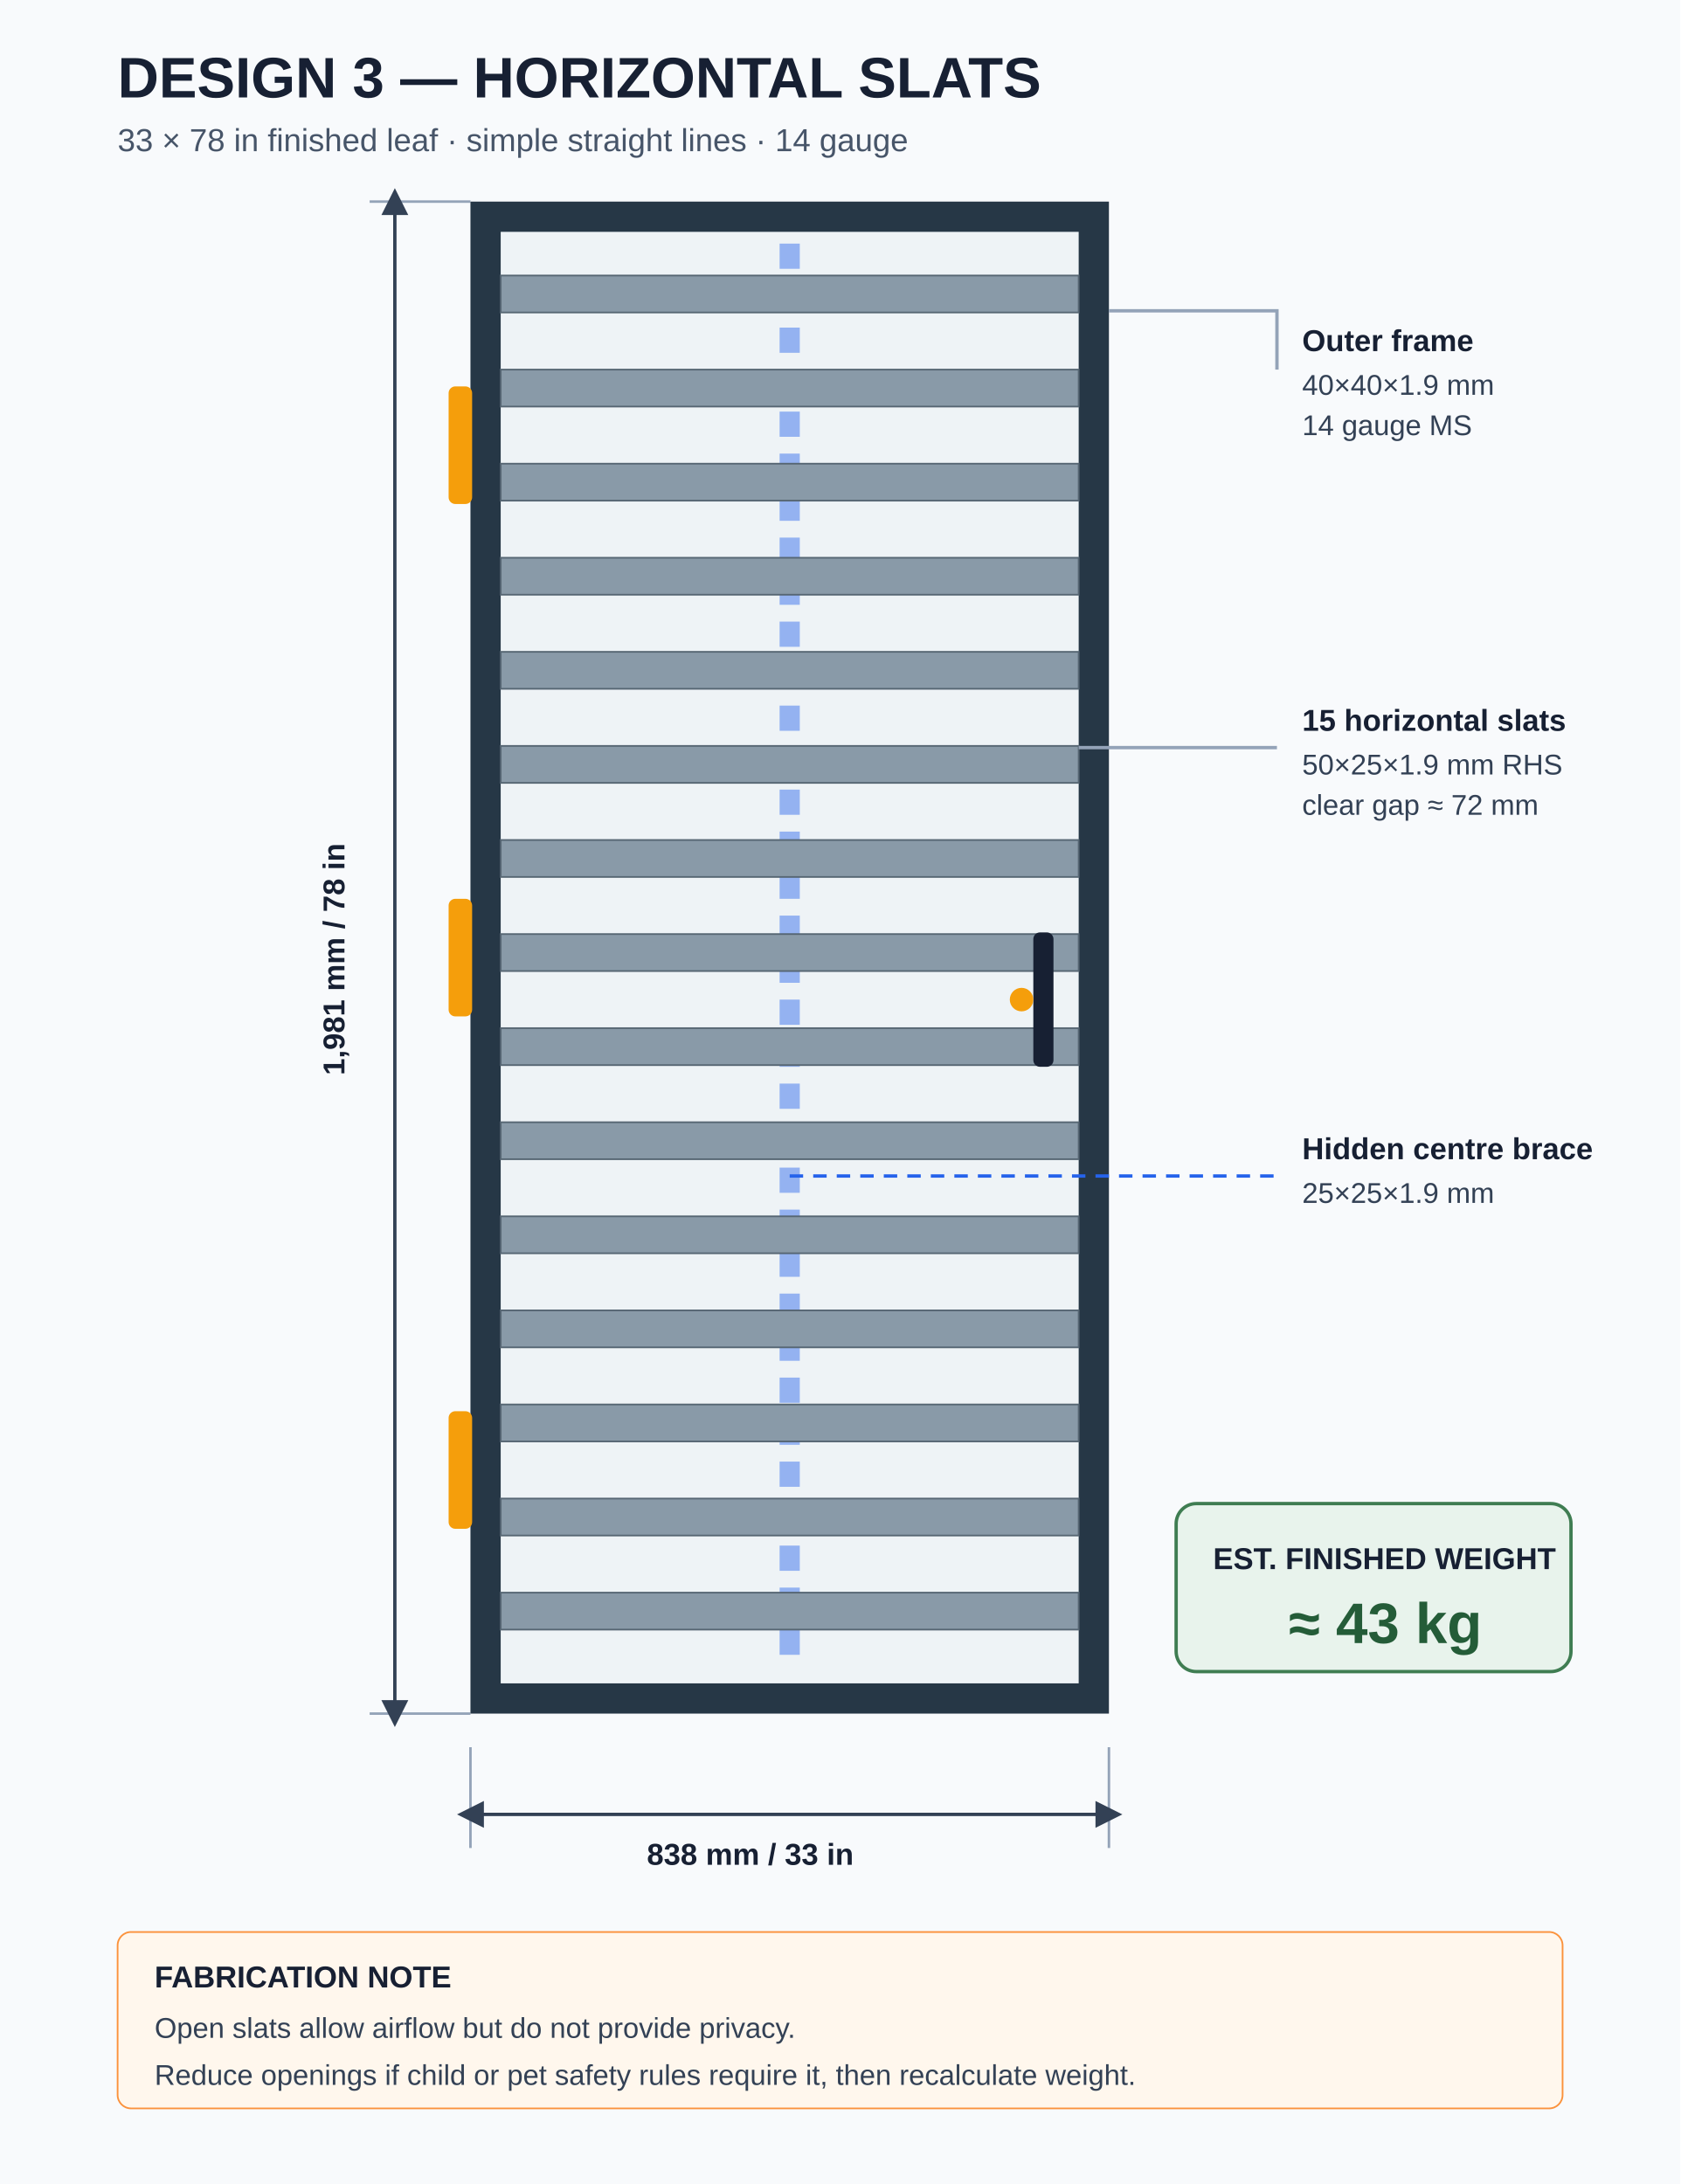
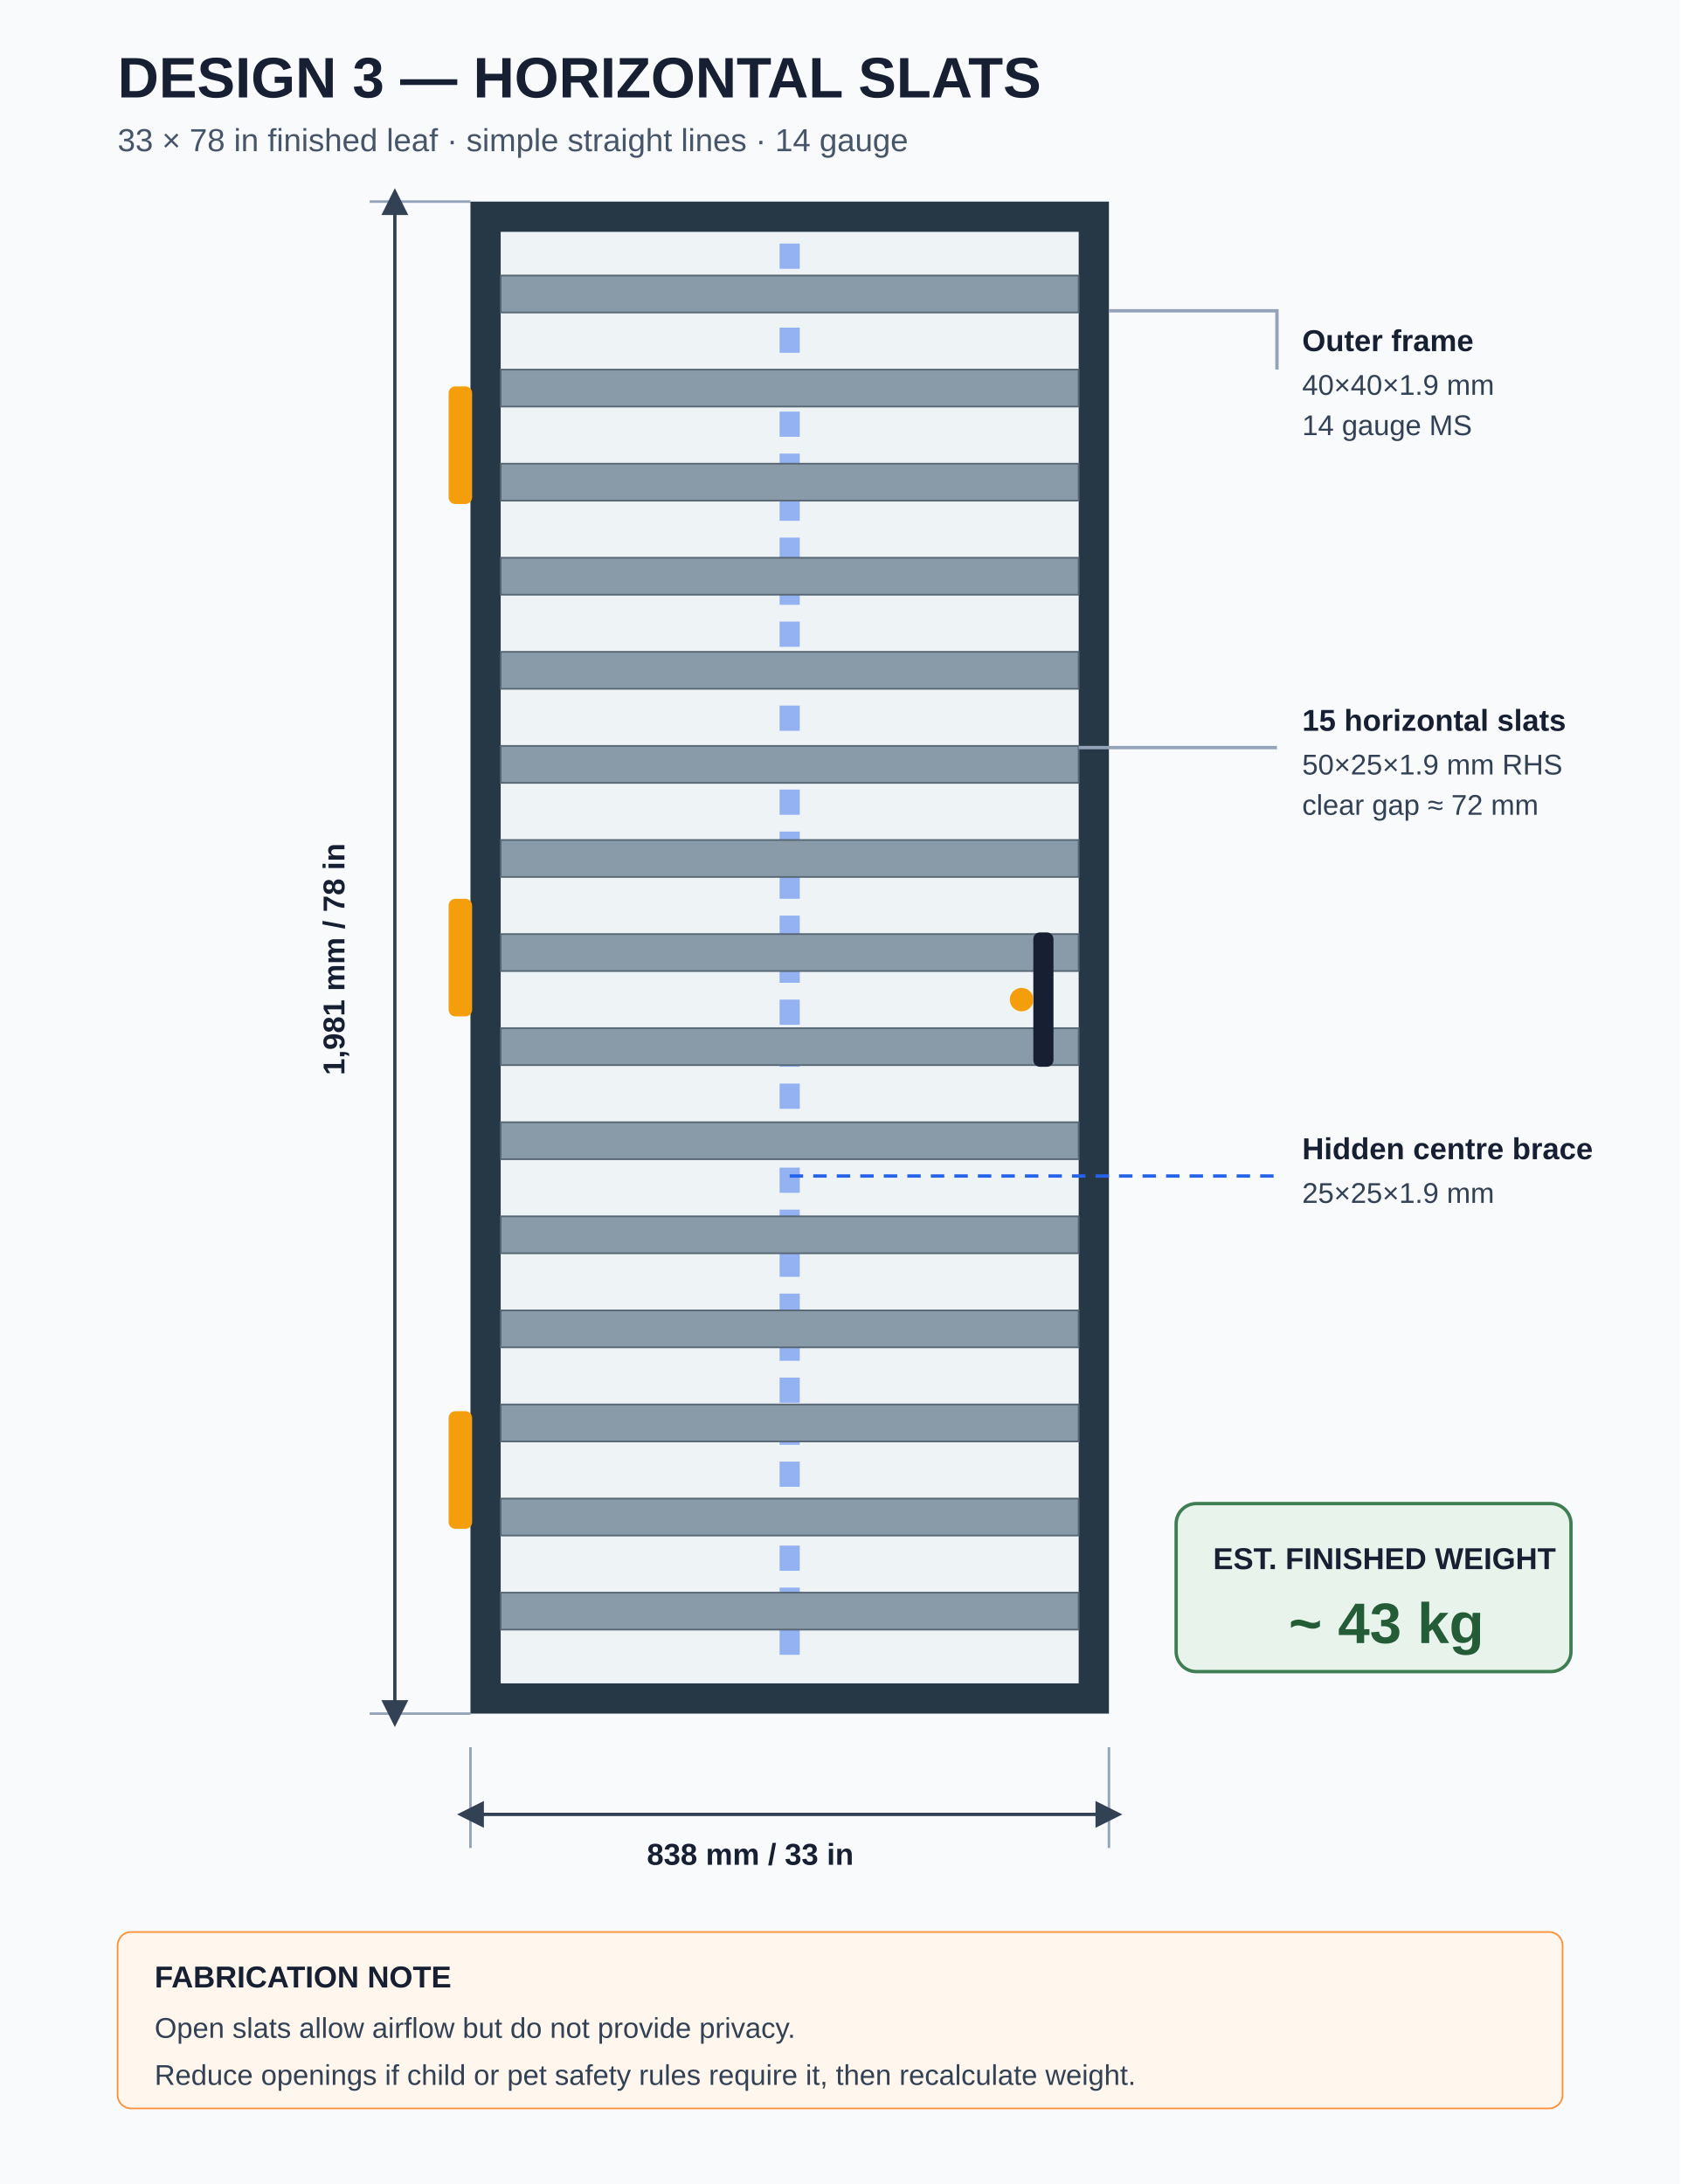
<svg xmlns="http://www.w3.org/2000/svg" width="1000" height="1300" viewBox="0 0 1000 1300" role="img" aria-labelledby="title desc">
  <defs>
    <marker id="arrow" markerWidth="8" markerHeight="8" refX="4" refY="4" orient="auto-start-reverse">
      <path d="M0,0 L8,4 L0,8 z" fill="#334155" />
    </marker>
    <style>text{font-family:Arial,Helvetica,sans-serif;fill:#172033}.title{font-size:34px;font-weight:700}.sub{font-size:19px;fill:#475569}.label{font-size:18px;font-weight:700}.note{font-size:17px;fill:#334155}.dim{stroke:#334155;stroke-width:2;marker-start:url(#arrow);marker-end:url(#arrow)}.ext{stroke:#94a3b8;stroke-width:1.5}.frame{fill:#263746}.slat{fill:#899aa8;stroke:#566673;stroke-width:1}.thin{stroke:#94a3b8;stroke-width:2;fill:none}</style>
  </defs>
  <rect width="1000" height="1300" fill="#f8fafc" />
  <text x="70" y="58" class="title">DESIGN 3 — HORIZONTAL SLATS</text>
  <text x="70" y="90" class="sub">33 × 78 in finished leaf · simple straight lines · 14 gauge</text>
  <line x1="280" y1="120" x2="220" y2="120" class="ext" />
  <line x1="280" y1="1020" x2="220" y2="1020" class="ext" />
  <line x1="235" y1="120" x2="235" y2="1020" class="dim" />
  <text x="205" y="640" class="label" transform="rotate(-90 205 640)">1,981 mm / 78 in</text>
  <line x1="280" y1="1040" x2="280" y2="1100" class="ext" />
  <line x1="660" y1="1040" x2="660" y2="1100" class="ext" />
  <line x1="280" y1="1080" x2="660" y2="1080" class="dim" />
  <text x="385" y="1110" class="label">838 mm / 33 in</text>
  <rect x="280" y="120" width="380" height="900" class="frame" />
  <rect x="298" y="138" width="344" height="864" fill="#eef3f6" />
  <line x1="470" y1="145" x2="470" y2="995" stroke="#2563eb" stroke-width="12" stroke-dasharray="15 10" opacity=".45" />
  <g class="slat">
    <rect x="298" y="164" width="344" height="22" />
    <rect x="298" y="220" width="344" height="22" />
    <rect x="298" y="276" width="344" height="22" />
    <rect x="298" y="332" width="344" height="22" />
    <rect x="298" y="388" width="344" height="22" />
    <rect x="298" y="444" width="344" height="22" />
    <rect x="298" y="500" width="344" height="22" />
    <rect x="298" y="556" width="344" height="22" />
    <rect x="298" y="612" width="344" height="22" />
    <rect x="298" y="668" width="344" height="22" />
    <rect x="298" y="724" width="344" height="22" />
    <rect x="298" y="780" width="344" height="22" />
    <rect x="298" y="836" width="344" height="22" />
    <rect x="298" y="892" width="344" height="22" />
    <rect x="298" y="948" width="344" height="22" />
  </g>
  <rect x="615" y="555" width="12" height="80" rx="4" fill="#172033" />
  <circle cx="608" cy="595" r="7" fill="#f59e0b" />
  <rect x="267" y="230" width="14" height="70" rx="4" fill="#f59e0b" />
  <rect x="267" y="535" width="14" height="70" rx="4" fill="#f59e0b" />
  <rect x="267" y="840" width="14" height="70" rx="4" fill="#f59e0b" />
  <path d="M660 185 H760 V220" class="thin" />
  <text x="775" y="209" class="label">Outer frame</text>
  <text x="775" y="235" class="note">40×40×1.9 mm</text>
  <text x="775" y="259" class="note">14 gauge MS</text>
  <path d="M642 445 H760" class="thin" />
  <text x="775" y="435" class="label">15 horizontal slats</text>
  <text x="775" y="461" class="note">50×25×1.9 mm RHS</text>
  <text x="775" y="485" class="note">clear gap ≈ 72 mm</text>
  <path d="M470 700 H760" stroke="#2563eb" stroke-width="2" stroke-dasharray="8 6" />
  <text x="775" y="690" class="label">Hidden centre brace</text>
  <text x="775" y="716" class="note">25×25×1.9 mm</text>
  <rect x="700" y="895" width="235" height="100" rx="12" fill="#e8f3ec" stroke="#3f7d52" stroke-width="2" />
  <text x="722" y="934" class="label" fill="#245c38">EST. FINISHED WEIGHT</text>
-   <text x="767" y="978" style="font:700 34px Arial;fill:#245c38">≈ 43 kg</text>
+   <text x="767" y="978" style="font:700 34px Arial;fill:#245c38">~ 43 kg</text>
  <rect x="70" y="1150" width="860" height="105" rx="8" fill="#fff7ed" stroke="#fb923c" />
  <text x="92" y="1183" class="label">FABRICATION NOTE</text>
  <text x="92" y="1213" class="note">Open slats allow airflow but do not provide privacy.</text>
  <text x="92" y="1241" class="note">Reduce openings if child or pet safety rules require it, then recalculate weight.</text>
</svg>
